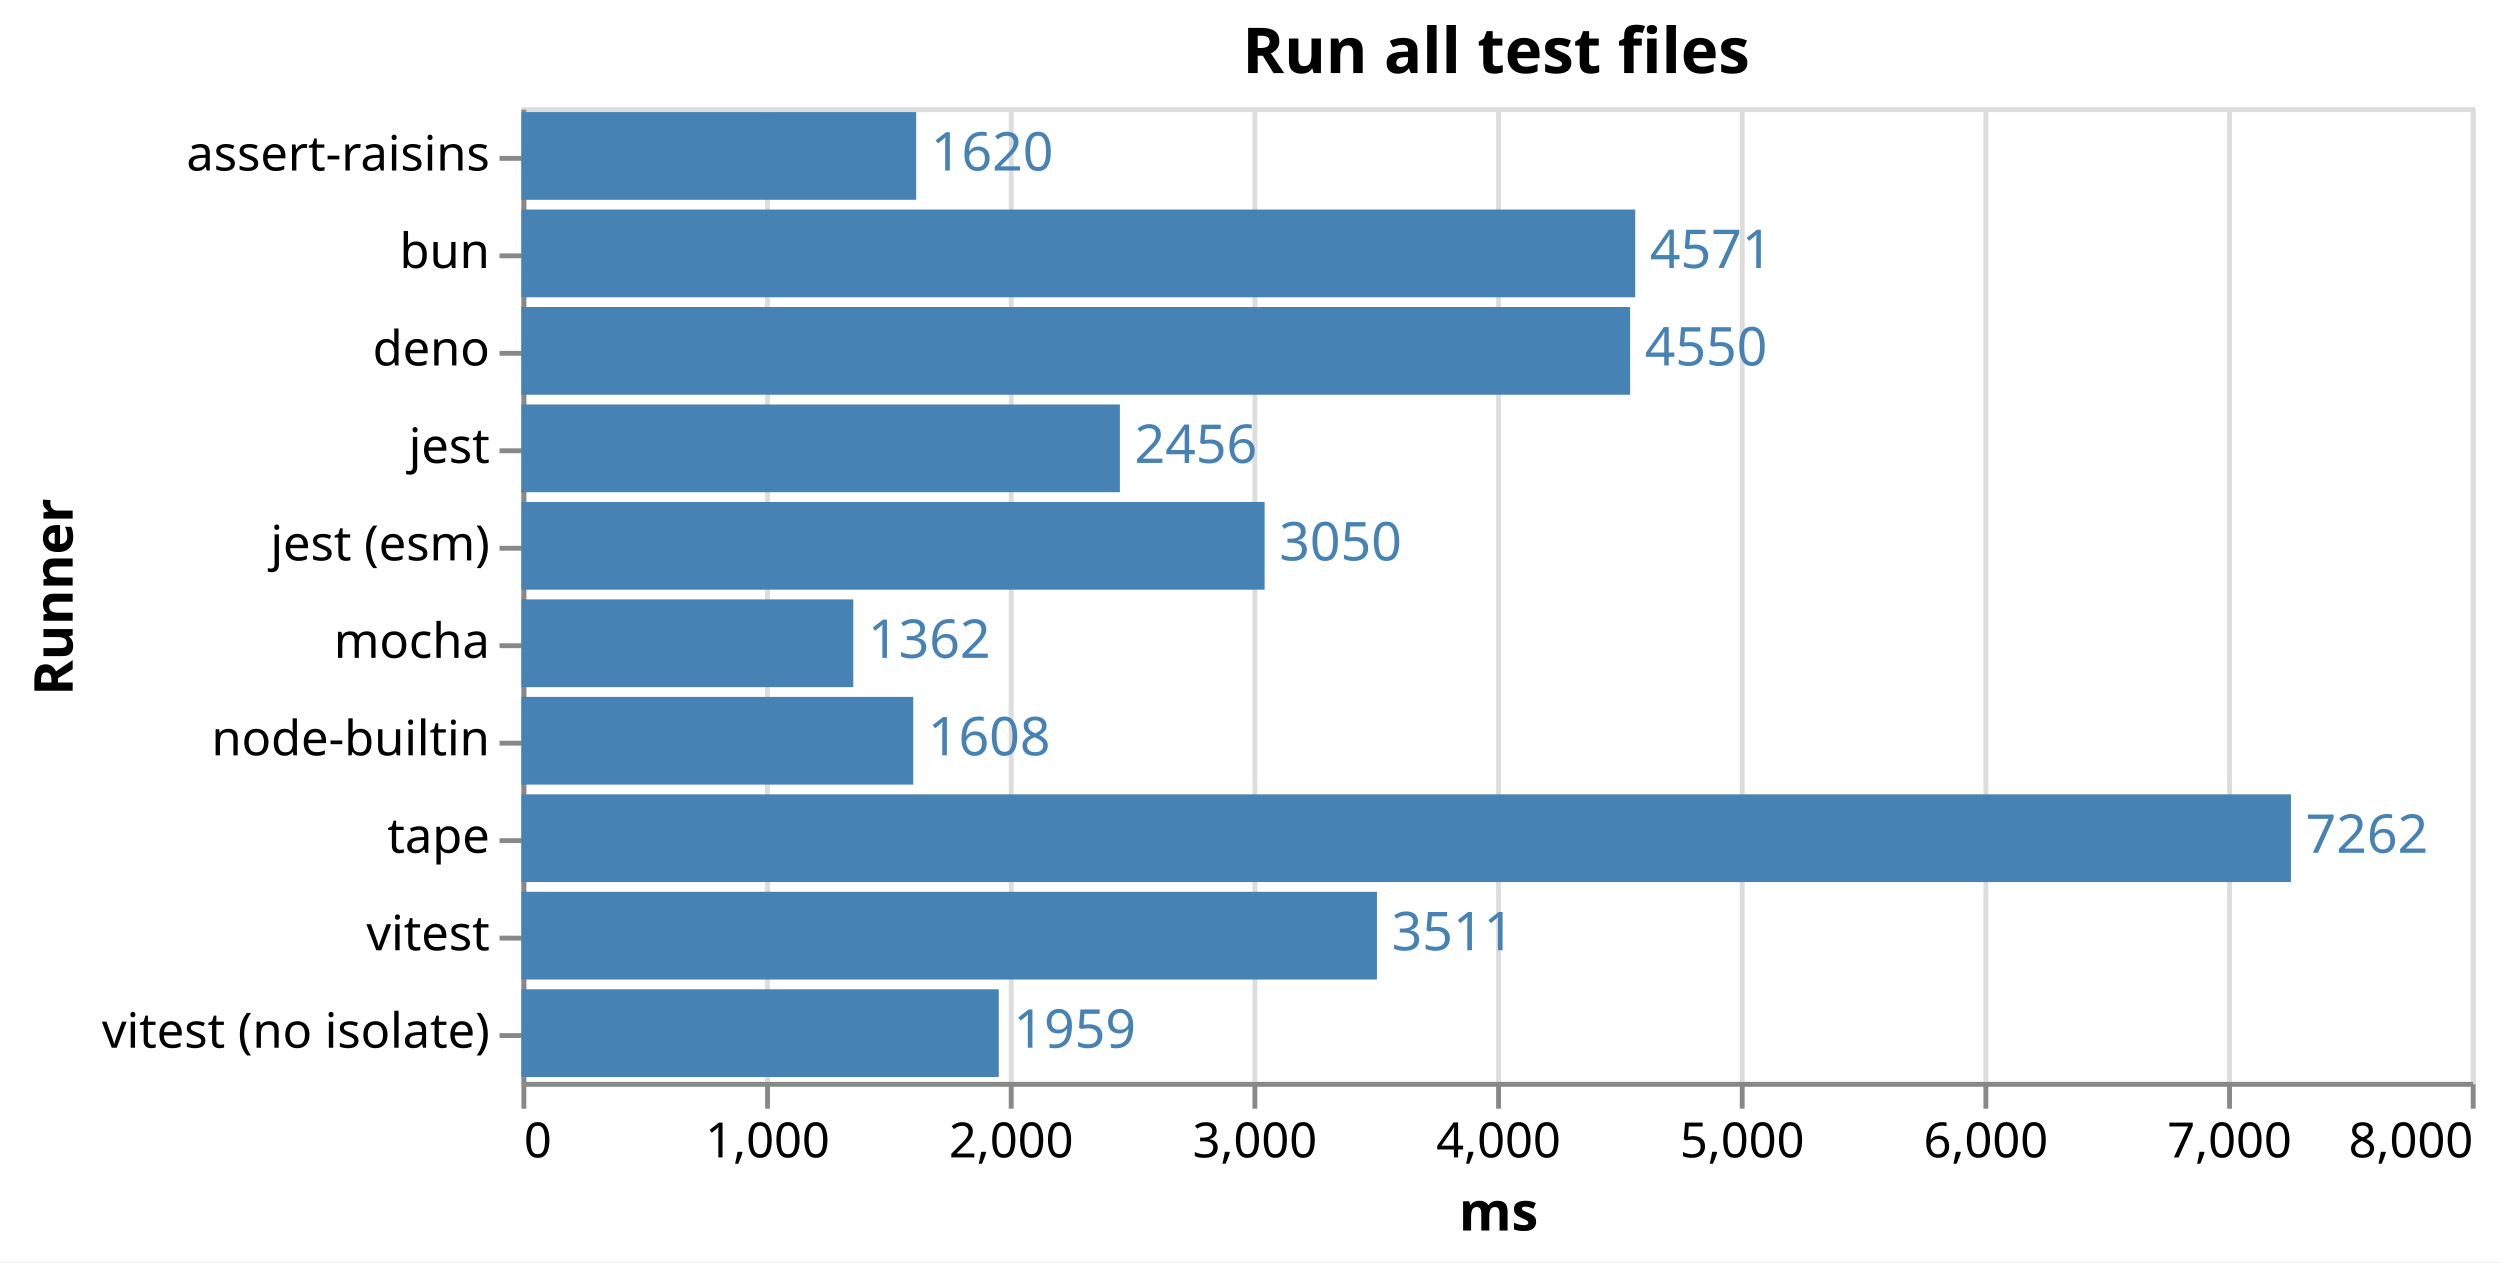
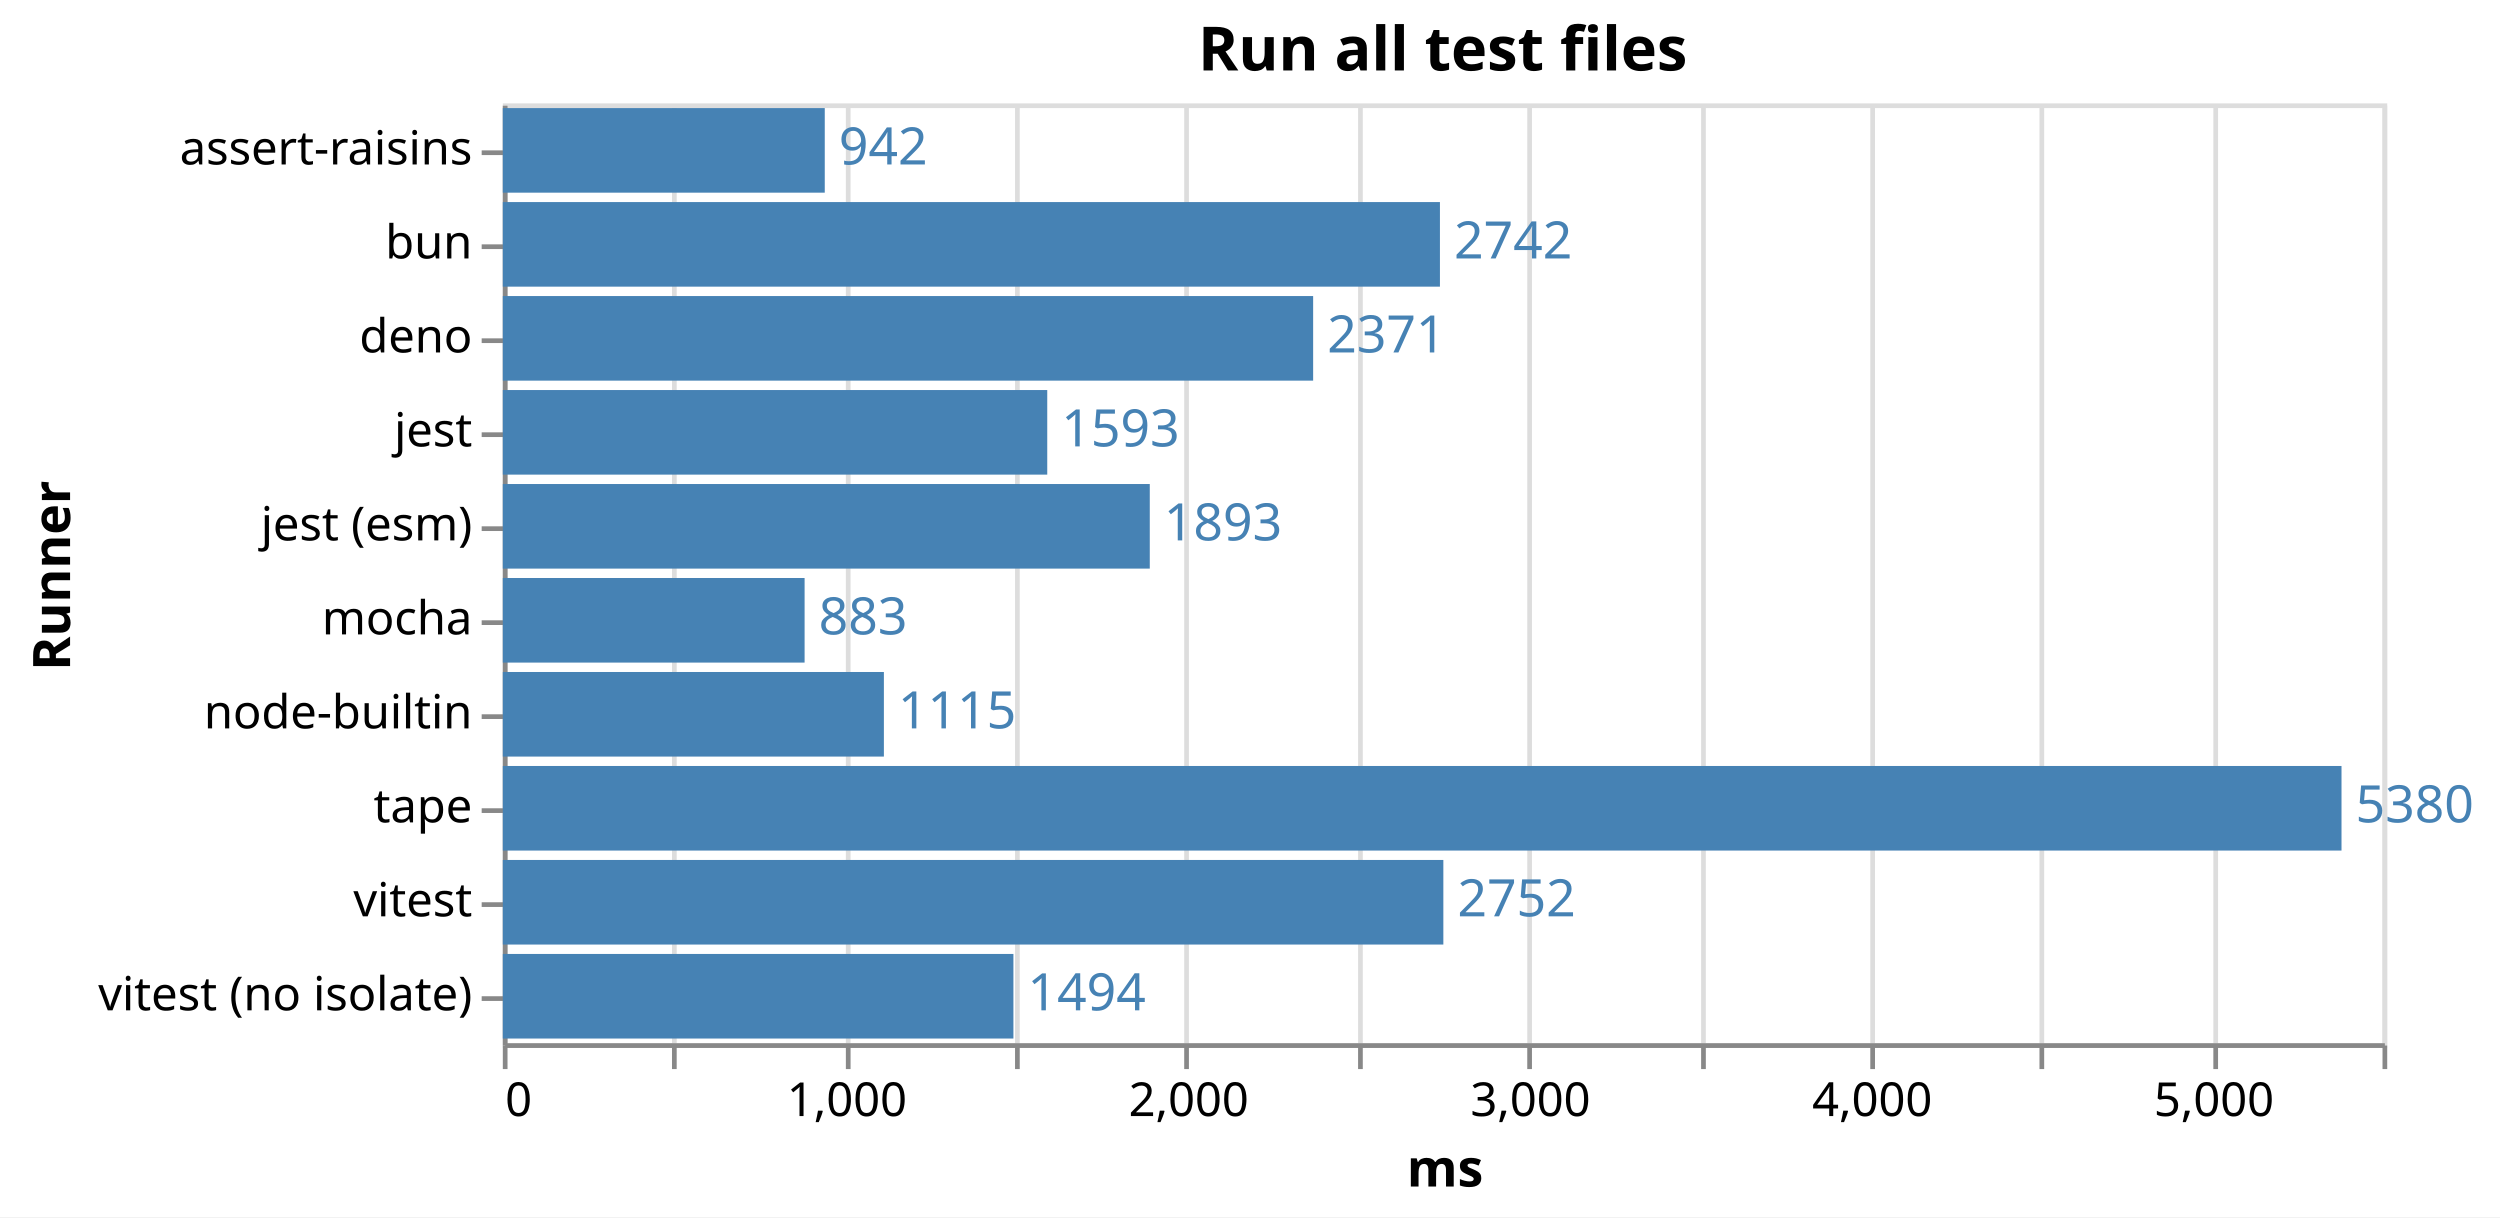
- <svg xmlns="http://www.w3.org/2000/svg" version="1.1" class="marks" width="513" height="259" viewBox="0 0 513 259">
-   <rect width="513" height="259" fill="white" />
+ <svg xmlns="http://www.w3.org/2000/svg" version="1.1" class="marks" width="532" height="259" viewBox="0 0 532 259">
+   <rect width="532" height="259" fill="white" />
  <g fill="none" stroke-miterlimit="10" transform="translate(107,22)">
    <g class="mark-group role-frame root" role="graphics-object" aria-roledescription="group mark container">
      <g transform="translate(0,0)">
        <path class="background" aria-hidden="true" d="M0.5,0.5h400v200h-400Z" stroke="#ddd" />
        <g>
          <g class="mark-group role-axis" aria-hidden="true">
            <g transform="translate(0.5,200.5)">
              <path class="background" aria-hidden="true" d="M0,0h0v0h0Z" pointer-events="none" />
              <g>
                <g class="mark-rule role-axis-grid" pointer-events="none">
                  <line transform="translate(0,0)" x2="0" y2="-200" stroke="#ddd" stroke-width="1" opacity="1" />
-                   <line transform="translate(50,0)" x2="0" y2="-200" stroke="#ddd" stroke-width="1" opacity="1" />
-                   <line transform="translate(100,0)" x2="0" y2="-200" stroke="#ddd" stroke-width="1" opacity="1" />
-                   <line transform="translate(150,0)" x2="0" y2="-200" stroke="#ddd" stroke-width="1" opacity="1" />
-                   <line transform="translate(200,0)" x2="0" y2="-200" stroke="#ddd" stroke-width="1" opacity="1" />
-                   <line transform="translate(250,0)" x2="0" y2="-200" stroke="#ddd" stroke-width="1" opacity="1" />
-                   <line transform="translate(300,0)" x2="0" y2="-200" stroke="#ddd" stroke-width="1" opacity="1" />
-                   <line transform="translate(350,0)" x2="0" y2="-200" stroke="#ddd" stroke-width="1" opacity="1" />
+                   <line transform="translate(36,0)" x2="0" y2="-200" stroke="#ddd" stroke-width="1" opacity="1" />
+                   <line transform="translate(73,0)" x2="0" y2="-200" stroke="#ddd" stroke-width="1" opacity="1" />
+                   <line transform="translate(109,0)" x2="0" y2="-200" stroke="#ddd" stroke-width="1" opacity="1" />
+                   <line transform="translate(145,0)" x2="0" y2="-200" stroke="#ddd" stroke-width="1" opacity="1" />
+                   <line transform="translate(182,0)" x2="0" y2="-200" stroke="#ddd" stroke-width="1" opacity="1" />
+                   <line transform="translate(218,0)" x2="0" y2="-200" stroke="#ddd" stroke-width="1" opacity="1" />
+                   <line transform="translate(255,0)" x2="0" y2="-200" stroke="#ddd" stroke-width="1" opacity="1" />
+                   <line transform="translate(291,0)" x2="0" y2="-200" stroke="#ddd" stroke-width="1" opacity="1" />
+                   <line transform="translate(327,0)" x2="0" y2="-200" stroke="#ddd" stroke-width="1" opacity="1" />
+                   <line transform="translate(364,0)" x2="0" y2="-200" stroke="#ddd" stroke-width="1" opacity="1" />
                  <line transform="translate(400,0)" x2="0" y2="-200" stroke="#ddd" stroke-width="1" opacity="1" />
                </g>
              </g>
              <path class="foreground" aria-hidden="true" d="" pointer-events="none" display="none" />
            </g>
          </g>
-           <g class="mark-group role-axis" role="graphics-symbol" aria-roledescription="axis" aria-label="X-axis titled 'ms' for a linear scale with values from 0 to 8,000">
+           <g class="mark-group role-axis" role="graphics-symbol" aria-roledescription="axis" aria-label="X-axis titled 'ms' for a linear scale with values from 0 to 5,500">
            <g transform="translate(0.5,200.5)">
              <path class="background" aria-hidden="true" d="M0,0h0v0h0Z" pointer-events="none" />
              <g>
                <g class="mark-rule role-axis-tick" pointer-events="none">
                  <line transform="translate(0,0)" x2="0" y2="5" stroke="#888" stroke-width="1" opacity="1" />
-                   <line transform="translate(50,0)" x2="0" y2="5" stroke="#888" stroke-width="1" opacity="1" />
-                   <line transform="translate(100,0)" x2="0" y2="5" stroke="#888" stroke-width="1" opacity="1" />
-                   <line transform="translate(150,0)" x2="0" y2="5" stroke="#888" stroke-width="1" opacity="1" />
-                   <line transform="translate(200,0)" x2="0" y2="5" stroke="#888" stroke-width="1" opacity="1" />
-                   <line transform="translate(250,0)" x2="0" y2="5" stroke="#888" stroke-width="1" opacity="1" />
-                   <line transform="translate(300,0)" x2="0" y2="5" stroke="#888" stroke-width="1" opacity="1" />
-                   <line transform="translate(350,0)" x2="0" y2="5" stroke="#888" stroke-width="1" opacity="1" />
+                   <line transform="translate(36,0)" x2="0" y2="5" stroke="#888" stroke-width="1" opacity="1" />
+                   <line transform="translate(73,0)" x2="0" y2="5" stroke="#888" stroke-width="1" opacity="1" />
+                   <line transform="translate(109,0)" x2="0" y2="5" stroke="#888" stroke-width="1" opacity="1" />
+                   <line transform="translate(145,0)" x2="0" y2="5" stroke="#888" stroke-width="1" opacity="1" />
+                   <line transform="translate(182,0)" x2="0" y2="5" stroke="#888" stroke-width="1" opacity="1" />
+                   <line transform="translate(218,0)" x2="0" y2="5" stroke="#888" stroke-width="1" opacity="1" />
+                   <line transform="translate(255,0)" x2="0" y2="5" stroke="#888" stroke-width="1" opacity="1" />
+                   <line transform="translate(291,0)" x2="0" y2="5" stroke="#888" stroke-width="1" opacity="1" />
+                   <line transform="translate(327,0)" x2="0" y2="5" stroke="#888" stroke-width="1" opacity="1" />
+                   <line transform="translate(364,0)" x2="0" y2="5" stroke="#888" stroke-width="1" opacity="1" />
                  <line transform="translate(400,0)" x2="0" y2="5" stroke="#888" stroke-width="1" opacity="1" />
                </g>
                <g class="mark-text role-axis-label" pointer-events="none">
                  <text text-anchor="start" transform="translate(0,15)" font-family="sans-serif" font-size="10px" fill="#000" opacity="1">0</text>
-                   <text text-anchor="middle" transform="translate(50,15)" font-family="sans-serif" font-size="10px" fill="#000" opacity="1">1,000</text>
-                   <text text-anchor="middle" transform="translate(100,15)" font-family="sans-serif" font-size="10px" fill="#000" opacity="1">2,000</text>
-                   <text text-anchor="middle" transform="translate(150,15)" font-family="sans-serif" font-size="10px" fill="#000" opacity="1">3,000</text>
-                   <text text-anchor="middle" transform="translate(200,15)" font-family="sans-serif" font-size="10px" fill="#000" opacity="1">4,000</text>
-                   <text text-anchor="middle" transform="translate(250,15)" font-family="sans-serif" font-size="10px" fill="#000" opacity="1">5,000</text>
-                   <text text-anchor="middle" transform="translate(300,15)" font-family="sans-serif" font-size="10px" fill="#000" opacity="1">6,000</text>
-                   <text text-anchor="middle" transform="translate(350,15)" font-family="sans-serif" font-size="10px" fill="#000" opacity="1">7,000</text>
-                   <text text-anchor="end" transform="translate(400,15)" font-family="sans-serif" font-size="10px" fill="#000" opacity="1">8,000</text>
+                   <text text-anchor="middle" transform="translate(36.36364,15)" font-family="sans-serif" font-size="10px" fill="#000" opacity="0">500</text>
+                   <text text-anchor="middle" transform="translate(72.72727,15)" font-family="sans-serif" font-size="10px" fill="#000" opacity="1">1,000</text>
+                   <text text-anchor="middle" transform="translate(109.0909,15)" font-family="sans-serif" font-size="10px" fill="#000" opacity="0">1,500</text>
+                   <text text-anchor="middle" transform="translate(145.4545,15)" font-family="sans-serif" font-size="10px" fill="#000" opacity="1">2,000</text>
+                   <text text-anchor="middle" transform="translate(181.8182,15)" font-family="sans-serif" font-size="10px" fill="#000" opacity="0">2,500</text>
+                   <text text-anchor="middle" transform="translate(218.1818,15)" font-family="sans-serif" font-size="10px" fill="#000" opacity="1">3,000</text>
+                   <text text-anchor="middle" transform="translate(254.5455,15)" font-family="sans-serif" font-size="10px" fill="#000" opacity="0">3,500</text>
+                   <text text-anchor="middle" transform="translate(290.9091,15)" font-family="sans-serif" font-size="10px" fill="#000" opacity="1">4,000</text>
+                   <text text-anchor="middle" transform="translate(327.2727,15)" font-family="sans-serif" font-size="10px" fill="#000" opacity="0">4,500</text>
+                   <text text-anchor="middle" transform="translate(363.6364,15)" font-family="sans-serif" font-size="10px" fill="#000" opacity="1">5,000</text>
+                   <text text-anchor="end" transform="translate(400,15)" font-family="sans-serif" font-size="10px" fill="#000" opacity="0">5,500</text>
                </g>
                <g class="mark-rule role-axis-domain" pointer-events="none">
                  <line transform="translate(0,0)" x2="400" y2="0" stroke="#888" stroke-width="1" opacity="1" />
                </g>
                <g class="mark-text role-axis-title" pointer-events="none">
                  <text text-anchor="middle" transform="translate(200,30)" font-family="sans-serif" font-size="11px" font-weight="bold" fill="#000" opacity="1">ms</text>
                </g>
              </g>
              <path class="foreground" aria-hidden="true" d="" pointer-events="none" display="none" />
            </g>
          </g>
          <g class="mark-group role-axis" role="graphics-symbol" aria-roledescription="axis" aria-label="Y-axis titled 'Runner' for a discrete scale with 10 values: assert-raisins, bun, deno, jest, jest (esm), ending with vitest (no isolate)">
            <g transform="translate(0.5,0.5)">
              <path class="background" aria-hidden="true" d="M0,0h0v0h0Z" pointer-events="none" />
              <g>
                <g class="mark-rule role-axis-tick" pointer-events="none">
                  <line transform="translate(0,10)" x2="-5" y2="0" stroke="#888" stroke-width="1" opacity="1" />
                  <line transform="translate(0,30)" x2="-5" y2="0" stroke="#888" stroke-width="1" opacity="1" />
                  <line transform="translate(0,50)" x2="-5" y2="0" stroke="#888" stroke-width="1" opacity="1" />
                  <line transform="translate(0,70)" x2="-5" y2="0" stroke="#888" stroke-width="1" opacity="1" />
                  <line transform="translate(0,90)" x2="-5" y2="0" stroke="#888" stroke-width="1" opacity="1" />
                  <line transform="translate(0,110)" x2="-5" y2="0" stroke="#888" stroke-width="1" opacity="1" />
                  <line transform="translate(0,130)" x2="-5" y2="0" stroke="#888" stroke-width="1" opacity="1" />
                  <line transform="translate(0,150)" x2="-5" y2="0" stroke="#888" stroke-width="1" opacity="1" />
                  <line transform="translate(0,170)" x2="-5" y2="0" stroke="#888" stroke-width="1" opacity="1" />
                  <line transform="translate(0,190)" x2="-5" y2="0" stroke="#888" stroke-width="1" opacity="1" />
                </g>
                <g class="mark-text role-axis-label" pointer-events="none">
                  <text text-anchor="end" transform="translate(-7,12.5)" font-family="sans-serif" font-size="10px" fill="#000" opacity="1">assert-raisins</text>
                  <text text-anchor="end" transform="translate(-7,32.5)" font-family="sans-serif" font-size="10px" fill="#000" opacity="1">bun</text>
                  <text text-anchor="end" transform="translate(-7,52.5)" font-family="sans-serif" font-size="10px" fill="#000" opacity="1">deno</text>
                  <text text-anchor="end" transform="translate(-7,72.5)" font-family="sans-serif" font-size="10px" fill="#000" opacity="1">jest</text>
                  <text text-anchor="end" transform="translate(-7,92.5)" font-family="sans-serif" font-size="10px" fill="#000" opacity="1">jest (esm)</text>
                  <text text-anchor="end" transform="translate(-7,112.5)" font-family="sans-serif" font-size="10px" fill="#000" opacity="1">mocha</text>
                  <text text-anchor="end" transform="translate(-7,132.5)" font-family="sans-serif" font-size="10px" fill="#000" opacity="1">node-builtin</text>
                  <text text-anchor="end" transform="translate(-7,152.5)" font-family="sans-serif" font-size="10px" fill="#000" opacity="1">tape</text>
                  <text text-anchor="end" transform="translate(-7,172.5)" font-family="sans-serif" font-size="10px" fill="#000" opacity="1">vitest</text>
                  <text text-anchor="end" transform="translate(-7,192.5)" font-family="sans-serif" font-size="10px" fill="#000" opacity="1">vitest (no isolate)</text>
                </g>
                <g class="mark-rule role-axis-domain" pointer-events="none">
                  <line transform="translate(0,0)" x2="0" y2="200" stroke="#888" stroke-width="1" opacity="1" />
                </g>
                <g class="mark-text role-axis-title" pointer-events="none">
                  <text text-anchor="middle" transform="translate(-90.58789,100) rotate(-90) translate(0,-2)" font-family="sans-serif" font-size="11px" font-weight="bold" fill="#000" opacity="1">Runner</text>
                </g>
              </g>
              <path class="foreground" aria-hidden="true" d="" pointer-events="none" display="none" />
            </g>
          </g>
          <g class="mark-rect role-mark layer_0_marks" role="graphics-object" aria-roledescription="rect mark container">
-             <path aria-label="ms: 1620; name: assert-raisins" role="graphics-symbol" aria-roledescription="bar" d="M0,1h81v18h-81Z" fill="steelblue" />
-             <path aria-label="ms: 4571; name: bun" role="graphics-symbol" aria-roledescription="bar" d="M0,21h228.55v18h-228.55Z" fill="steelblue" />
-             <path aria-label="ms: 4550; name: deno" role="graphics-symbol" aria-roledescription="bar" d="M0,41h227.5v18h-227.5Z" fill="steelblue" />
-             <path aria-label="ms: 2456; name: jest" role="graphics-symbol" aria-roledescription="bar" d="M0,61h122.8v18h-122.8Z" fill="steelblue" />
-             <path aria-label="ms: 3050; name: jest (esm)" role="graphics-symbol" aria-roledescription="bar" d="M0,81h152.5v18h-152.5Z" fill="steelblue" />
-             <path aria-label="ms: 1362; name: mocha" role="graphics-symbol" aria-roledescription="bar" d="M0,101h68.1v18h-68.1Z" fill="steelblue" />
-             <path aria-label="ms: 1608; name: node-builtin" role="graphics-symbol" aria-roledescription="bar" d="M0,121h80.4v18h-80.4Z" fill="steelblue" />
-             <path aria-label="ms: 7262; name: tape" role="graphics-symbol" aria-roledescription="bar" d="M0,141h363.1v18h-363.1Z" fill="steelblue" />
-             <path aria-label="ms: 3511; name: vitest" role="graphics-symbol" aria-roledescription="bar" d="M0,161h175.55v18h-175.55Z" fill="steelblue" />
-             <path aria-label="ms: 1959; name: vitest (no isolate)" role="graphics-symbol" aria-roledescription="bar" d="M0,181h97.95v18h-97.95Z" fill="steelblue" />
+             <path aria-label="ms: 942; name: assert-raisins" role="graphics-symbol" aria-roledescription="bar" d="M0,1h68.509v18h-68.509Z" fill="steelblue" />
+             <path aria-label="ms: 2742; name: bun" role="graphics-symbol" aria-roledescription="bar" d="M0,21h199.418v18h-199.418Z" fill="steelblue" />
+             <path aria-label="ms: 2371; name: deno" role="graphics-symbol" aria-roledescription="bar" d="M0,41h172.436v18h-172.436Z" fill="steelblue" />
+             <path aria-label="ms: 1593; name: jest" role="graphics-symbol" aria-roledescription="bar" d="M0,61h115.855v18h-115.855Z" fill="steelblue" />
+             <path aria-label="ms: 1893; name: jest (esm)" role="graphics-symbol" aria-roledescription="bar" d="M0,81h137.673v18h-137.673Z" fill="steelblue" />
+             <path aria-label="ms: 883; name: mocha" role="graphics-symbol" aria-roledescription="bar" d="M0,101h64.218v18h-64.218Z" fill="steelblue" />
+             <path aria-label="ms: 1115; name: node-builtin" role="graphics-symbol" aria-roledescription="bar" d="M0,121h81.091v18h-81.091Z" fill="steelblue" />
+             <path aria-label="ms: 5380; name: tape" role="graphics-symbol" aria-roledescription="bar" d="M0,141h391.273v18h-391.273Z" fill="steelblue" />
+             <path aria-label="ms: 2752; name: vitest" role="graphics-symbol" aria-roledescription="bar" d="M0,161h200.145v18h-200.145Z" fill="steelblue" />
+             <path aria-label="ms: 1494; name: vitest (no isolate)" role="graphics-symbol" aria-roledescription="bar" d="M0,181h108.655v18h-108.655Z" fill="steelblue" />
          </g>
          <g class="mark-text role-mark layer_1_marks" role="graphics-object" aria-roledescription="text mark container">
-             <text aria-label="ms: 1620; name: assert-raisins" role="graphics-symbol" aria-roledescription="text mark" text-anchor="start" transform="translate(84,13)" font-family="sans-serif" font-size="11px" fill="steelblue">1620</text>
-             <text aria-label="ms: 4571; name: bun" role="graphics-symbol" aria-roledescription="text mark" text-anchor="start" transform="translate(231.55,33)" font-family="sans-serif" font-size="11px" fill="steelblue">4571</text>
-             <text aria-label="ms: 4550; name: deno" role="graphics-symbol" aria-roledescription="text mark" text-anchor="start" transform="translate(230.5,53)" font-family="sans-serif" font-size="11px" fill="steelblue">4550</text>
-             <text aria-label="ms: 2456; name: jest" role="graphics-symbol" aria-roledescription="text mark" text-anchor="start" transform="translate(125.8,73)" font-family="sans-serif" font-size="11px" fill="steelblue">2456</text>
-             <text aria-label="ms: 3050; name: jest (esm)" role="graphics-symbol" aria-roledescription="text mark" text-anchor="start" transform="translate(155.5,93)" font-family="sans-serif" font-size="11px" fill="steelblue">3050</text>
-             <text aria-label="ms: 1362; name: mocha" role="graphics-symbol" aria-roledescription="text mark" text-anchor="start" transform="translate(71.1,113)" font-family="sans-serif" font-size="11px" fill="steelblue">1362</text>
-             <text aria-label="ms: 1608; name: node-builtin" role="graphics-symbol" aria-roledescription="text mark" text-anchor="start" transform="translate(83.4,133)" font-family="sans-serif" font-size="11px" fill="steelblue">1608</text>
-             <text aria-label="ms: 7262; name: tape" role="graphics-symbol" aria-roledescription="text mark" text-anchor="start" transform="translate(366.1,153)" font-family="sans-serif" font-size="11px" fill="steelblue">7262</text>
-             <text aria-label="ms: 3511; name: vitest" role="graphics-symbol" aria-roledescription="text mark" text-anchor="start" transform="translate(178.55,173)" font-family="sans-serif" font-size="11px" fill="steelblue">3511</text>
-             <text aria-label="ms: 1959; name: vitest (no isolate)" role="graphics-symbol" aria-roledescription="text mark" text-anchor="start" transform="translate(100.95,193)" font-family="sans-serif" font-size="11px" fill="steelblue">1959</text>
+             <text aria-label="ms: 942; name: assert-raisins" role="graphics-symbol" aria-roledescription="text mark" text-anchor="start" transform="translate(71.50909,13)" font-family="sans-serif" font-size="11px" fill="steelblue">942</text>
+             <text aria-label="ms: 2742; name: bun" role="graphics-symbol" aria-roledescription="text mark" text-anchor="start" transform="translate(202.4182,33)" font-family="sans-serif" font-size="11px" fill="steelblue">2742</text>
+             <text aria-label="ms: 2371; name: deno" role="graphics-symbol" aria-roledescription="text mark" text-anchor="start" transform="translate(175.4364,53)" font-family="sans-serif" font-size="11px" fill="steelblue">2371</text>
+             <text aria-label="ms: 1593; name: jest" role="graphics-symbol" aria-roledescription="text mark" text-anchor="start" transform="translate(118.8545,73)" font-family="sans-serif" font-size="11px" fill="steelblue">1593</text>
+             <text aria-label="ms: 1893; name: jest (esm)" role="graphics-symbol" aria-roledescription="text mark" text-anchor="start" transform="translate(140.6727,93)" font-family="sans-serif" font-size="11px" fill="steelblue">1893</text>
+             <text aria-label="ms: 883; name: mocha" role="graphics-symbol" aria-roledescription="text mark" text-anchor="start" transform="translate(67.21818,113)" font-family="sans-serif" font-size="11px" fill="steelblue">883</text>
+             <text aria-label="ms: 1115; name: node-builtin" role="graphics-symbol" aria-roledescription="text mark" text-anchor="start" transform="translate(84.09091,133)" font-family="sans-serif" font-size="11px" fill="steelblue">1115</text>
+             <text aria-label="ms: 5380; name: tape" role="graphics-symbol" aria-roledescription="text mark" text-anchor="start" transform="translate(394.2727,153)" font-family="sans-serif" font-size="11px" fill="steelblue">5380</text>
+             <text aria-label="ms: 2752; name: vitest" role="graphics-symbol" aria-roledescription="text mark" text-anchor="start" transform="translate(203.1455,173)" font-family="sans-serif" font-size="11px" fill="steelblue">2752</text>
+             <text aria-label="ms: 1494; name: vitest (no isolate)" role="graphics-symbol" aria-roledescription="text mark" text-anchor="start" transform="translate(111.6545,193)" font-family="sans-serif" font-size="11px" fill="steelblue">1494</text>
          </g>
          <g class="mark-group role-title">
            <g transform="translate(200,-17)">
              <path class="background" aria-hidden="true" d="M0,0h0v0h0Z" pointer-events="none" />
              <g>
                <g class="mark-text role-title-text" role="graphics-symbol" aria-roledescription="title" aria-label="Title text 'Run all test files'" pointer-events="none">
                  <text text-anchor="middle" transform="translate(0,10)" font-family="sans-serif" font-size="13px" font-weight="bold" fill="#000" opacity="1">Run all test files</text>
                </g>
              </g>
              <path class="foreground" aria-hidden="true" d="" pointer-events="none" display="none" />
            </g>
          </g>
        </g>
        <path class="foreground" aria-hidden="true" d="" display="none" />
      </g>
    </g>
  </g>
</svg>
